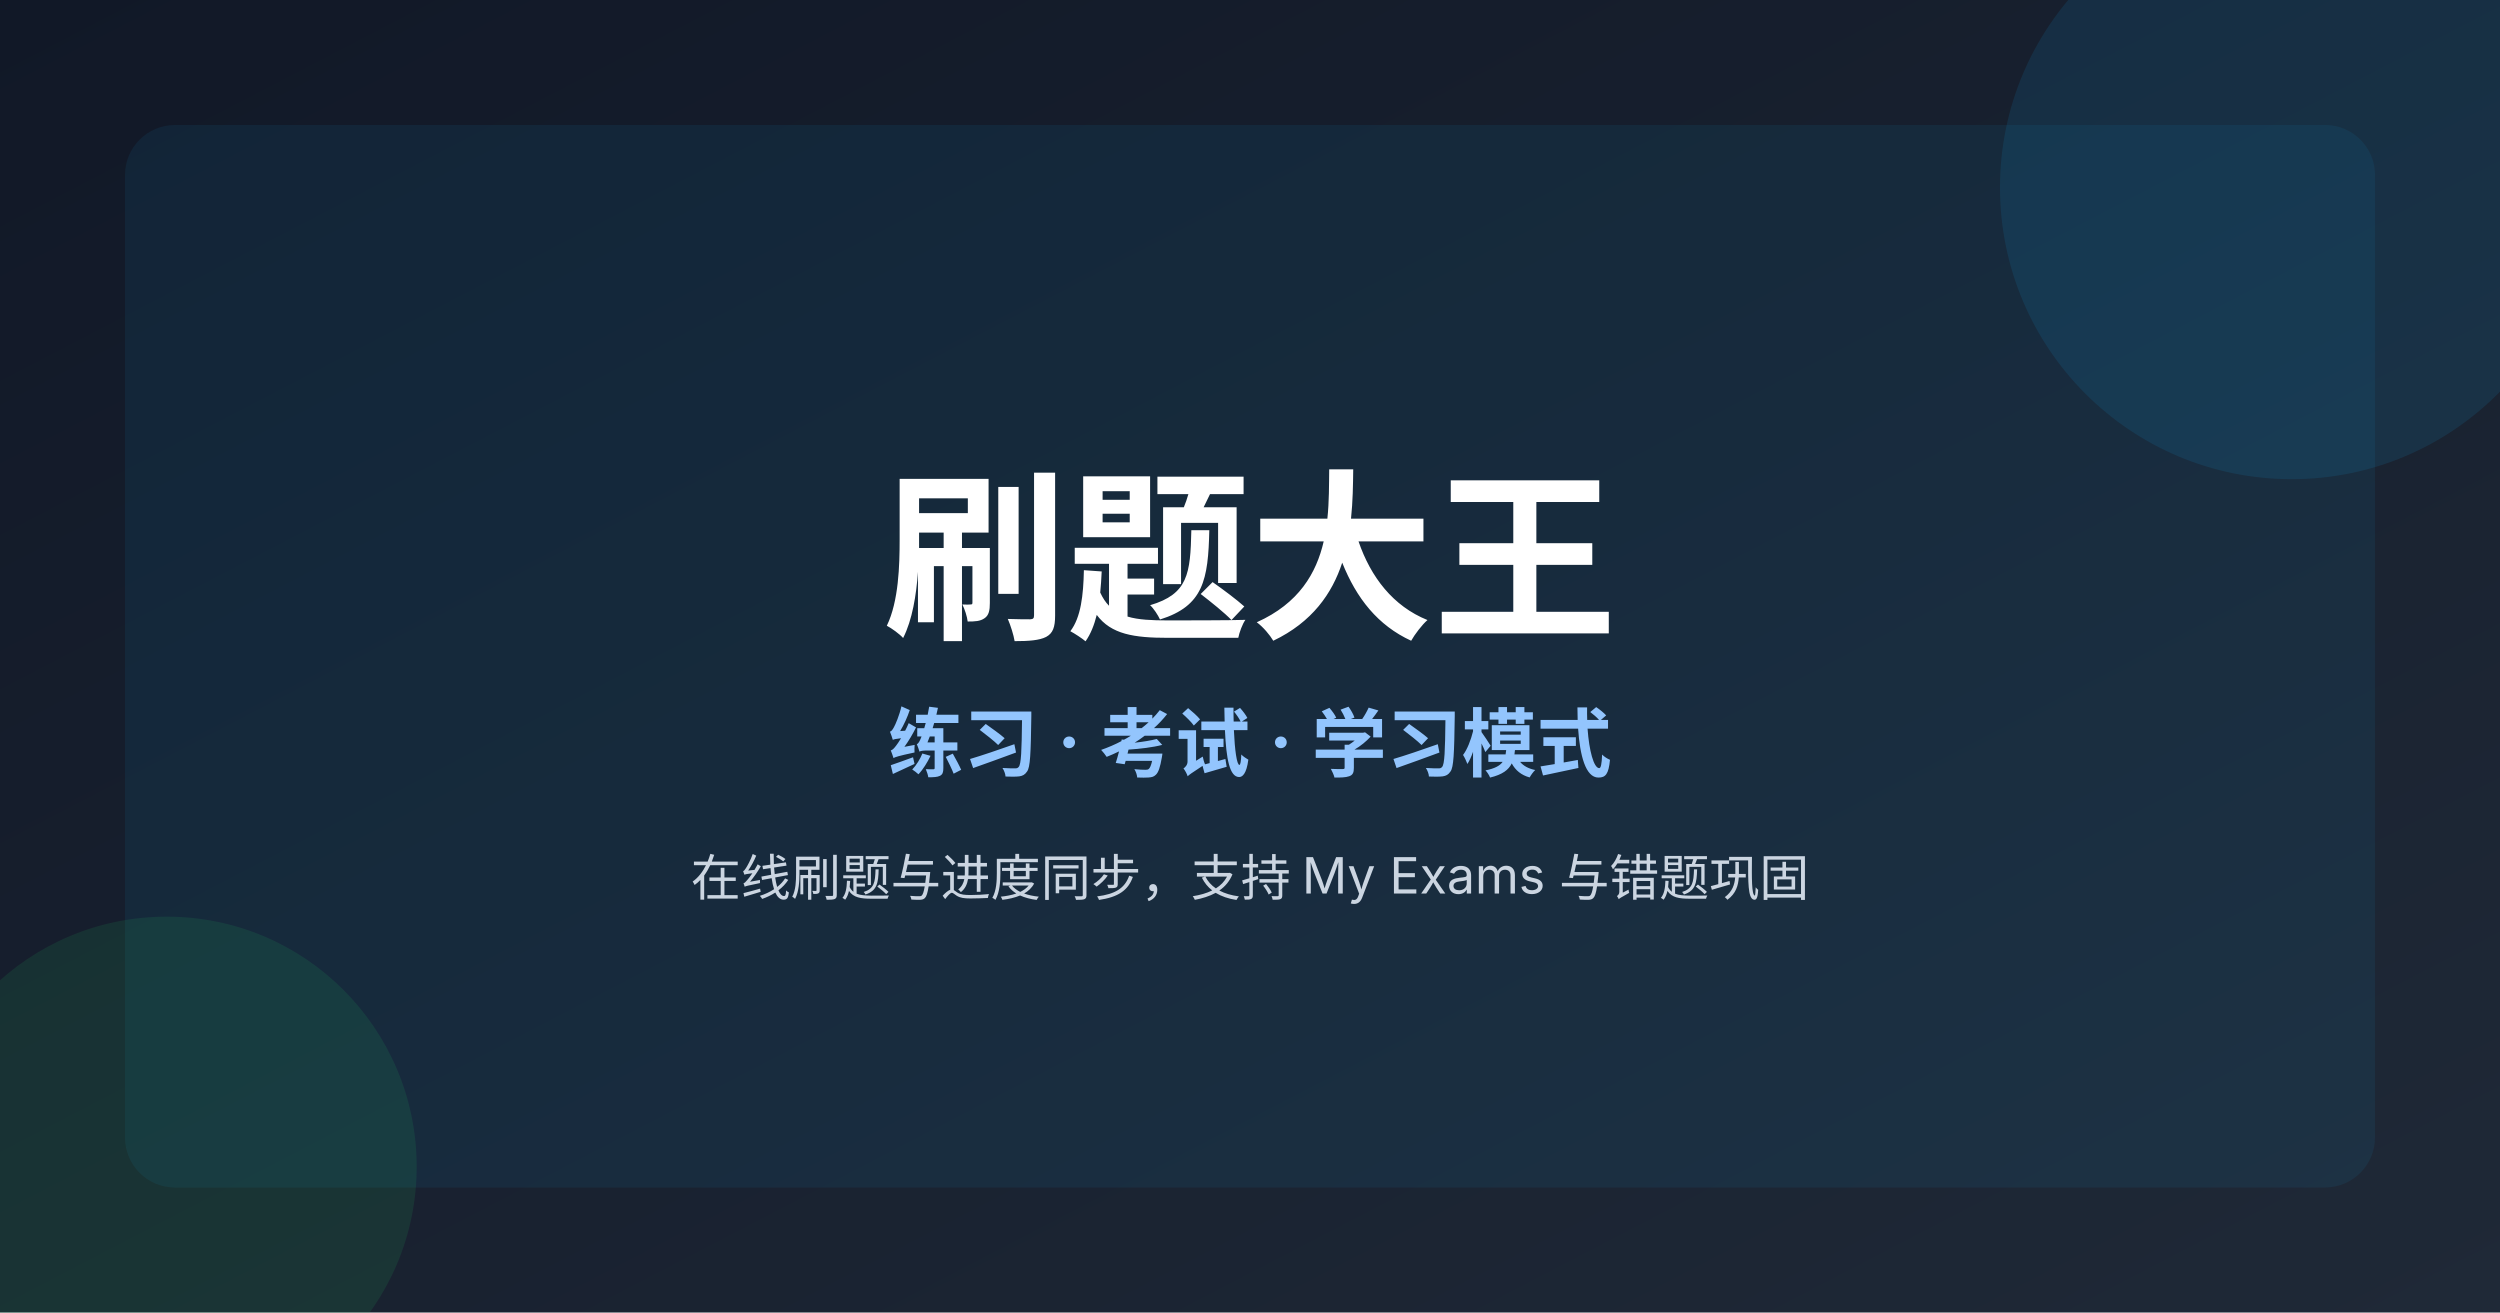
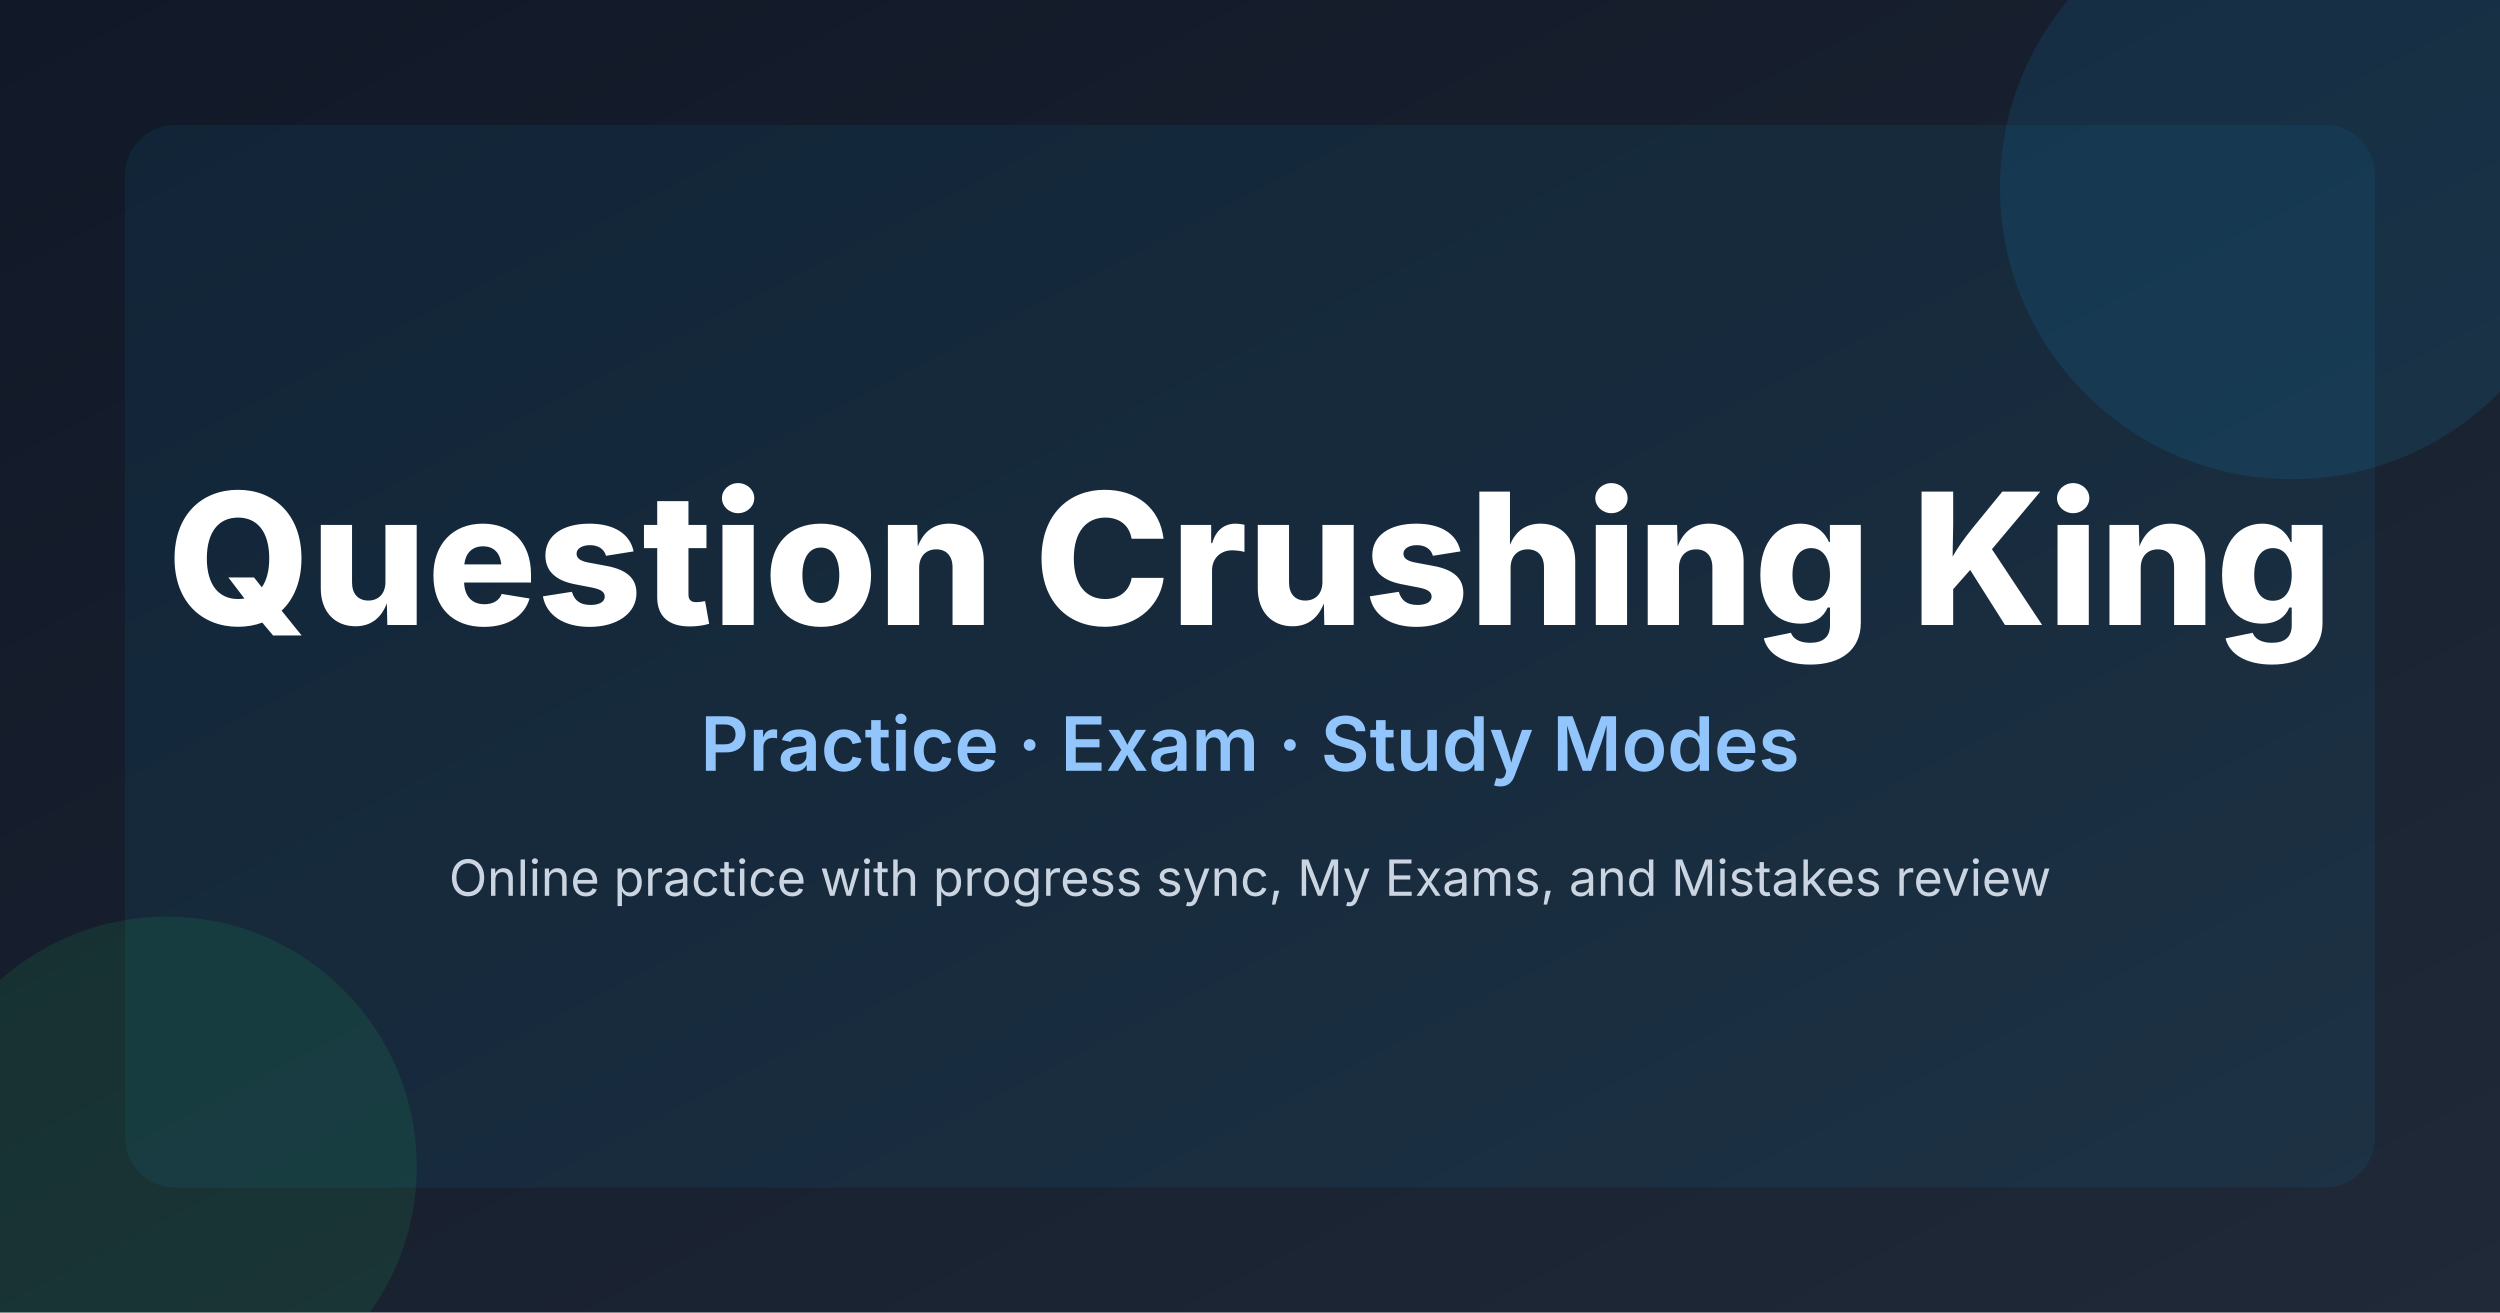
<svg xmlns="http://www.w3.org/2000/svg" width="1200" height="630" viewBox="0 0 1200 630">
  <defs>
    <linearGradient id="g" x1="0" y1="0" x2="1" y2="1">
      <stop offset="0" stop-color="#111827" />
      <stop offset="1" stop-color="#1f2937" />
    </linearGradient>
  </defs>
  <rect width="1200" height="630" fill="url(#g)" />
  <rect x="60" y="60" width="1080" height="510" rx="24" fill="#0ea5e9" opacity="0.08" />
  <circle cx="1100" cy="90" r="140" fill="#0ea5e9" opacity="0.12" />
  <circle cx="80" cy="560" r="120" fill="#22c55e" opacity="0.12" />
-   <text x="600" y="300" font-family="Inter, Manrope, system-ui, -apple-system, Segoe UI, PingFang SC, Microsoft YaHei, Noto Sans SC, sans-serif" font-size="88" font-weight="800" text-anchor="middle" fill="#ffffff">刷题大王</text>
-   <text x="600" y="370" font-family="Inter, Manrope, system-ui, -apple-system, Segoe UI, PingFang SC, Microsoft YaHei, Noto Sans SC, sans-serif" font-size="36" font-weight="600" text-anchor="middle" fill="#93c5fd">练习 · 考试 · 学习模式</text>
-   <text x="600" y="430" font-family="Inter, Manrope, system-ui, -apple-system, Segoe UI, PingFang SC, Microsoft YaHei, Noto Sans SC, sans-serif" font-size="24" text-anchor="middle" fill="#cbd5e1">在线刷题与进度同步，支持 My Exams 与错题巩固</text>
+   <text x="600" y="300" font-family="Inter, Manrope, system-ui, -apple-system, Segoe UI, PingFang SC, Microsoft YaHei, Noto Sans SC, sans-serif" font-size="88" font-weight="800" text-anchor="middle" fill="#ffffff">Question Crushing King</text>
+   <text x="600" y="370" font-family="Inter, Manrope, system-ui, -apple-system, Segoe UI, PingFang SC, Microsoft YaHei, Noto Sans SC, sans-serif" font-size="36" font-weight="600" text-anchor="middle" fill="#93c5fd">Practice · Exam · Study Modes</text>
+   <text x="600" y="430" font-family="Inter, Manrope, system-ui, -apple-system, Segoe UI, PingFang SC, Microsoft YaHei, Noto Sans SC, sans-serif" font-size="24" text-anchor="middle" fill="#cbd5e1">Online practice with progress sync, My Exams, and Mistakes review</text>
</svg>
